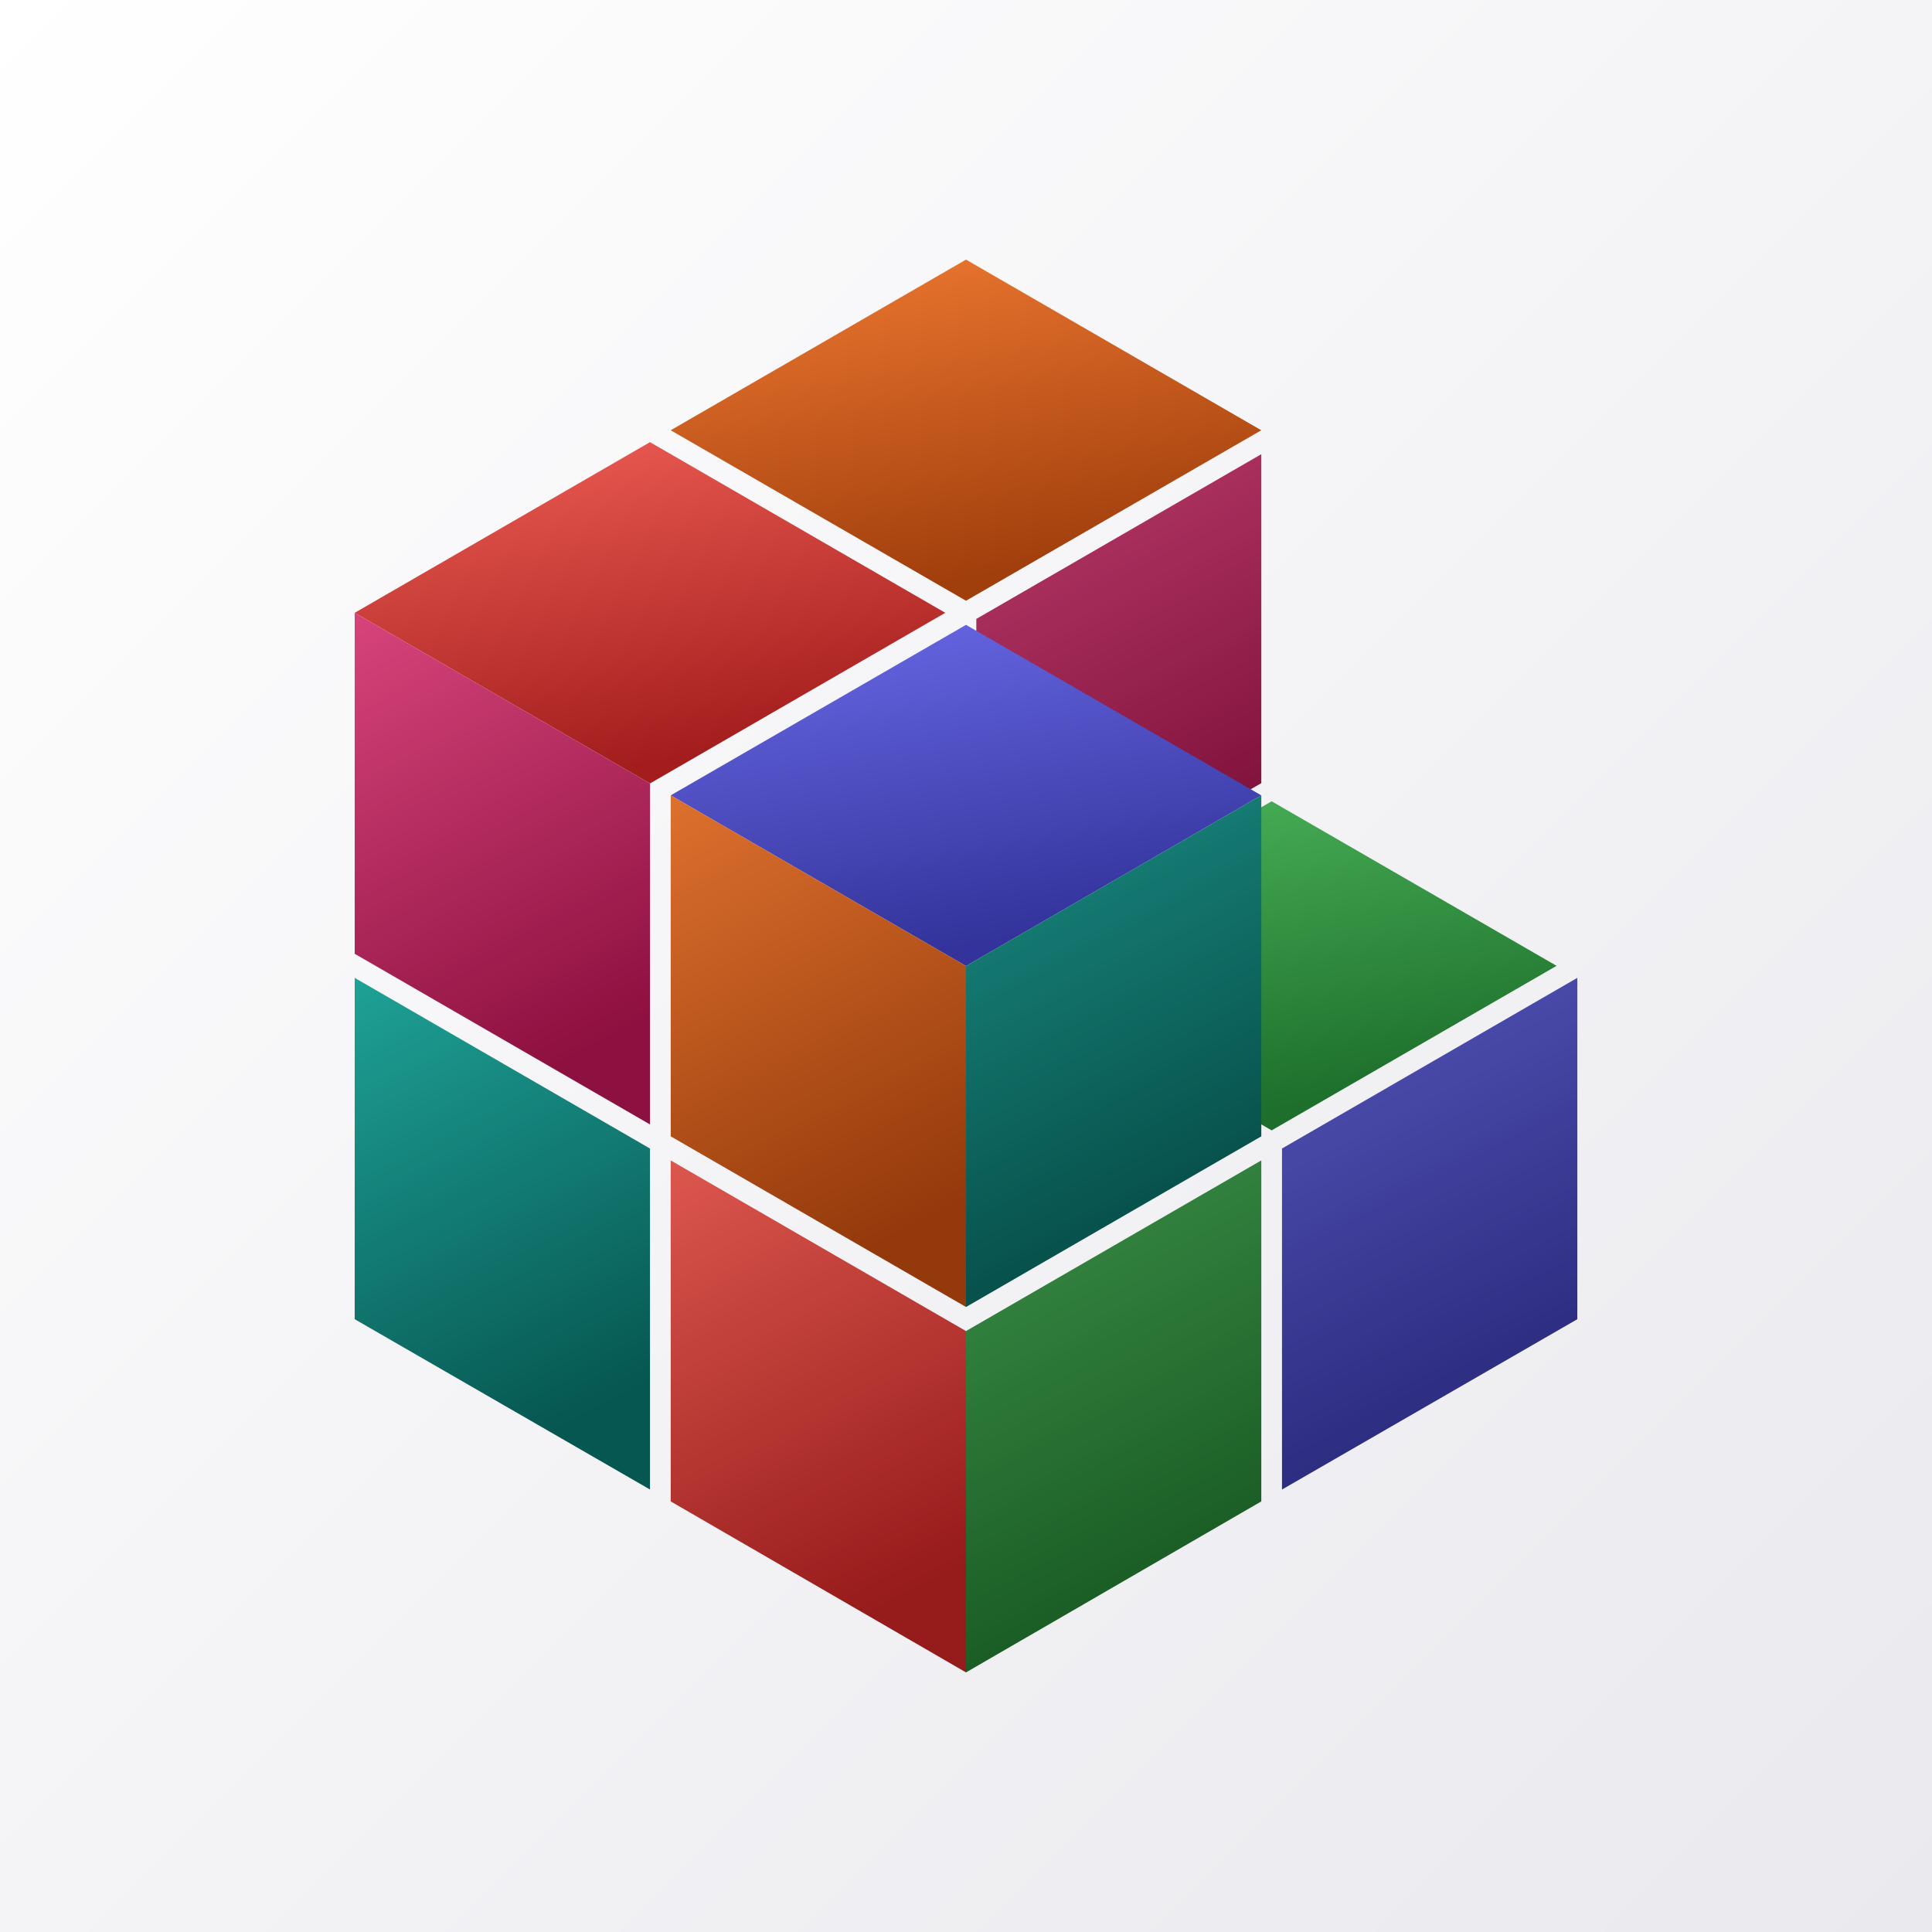
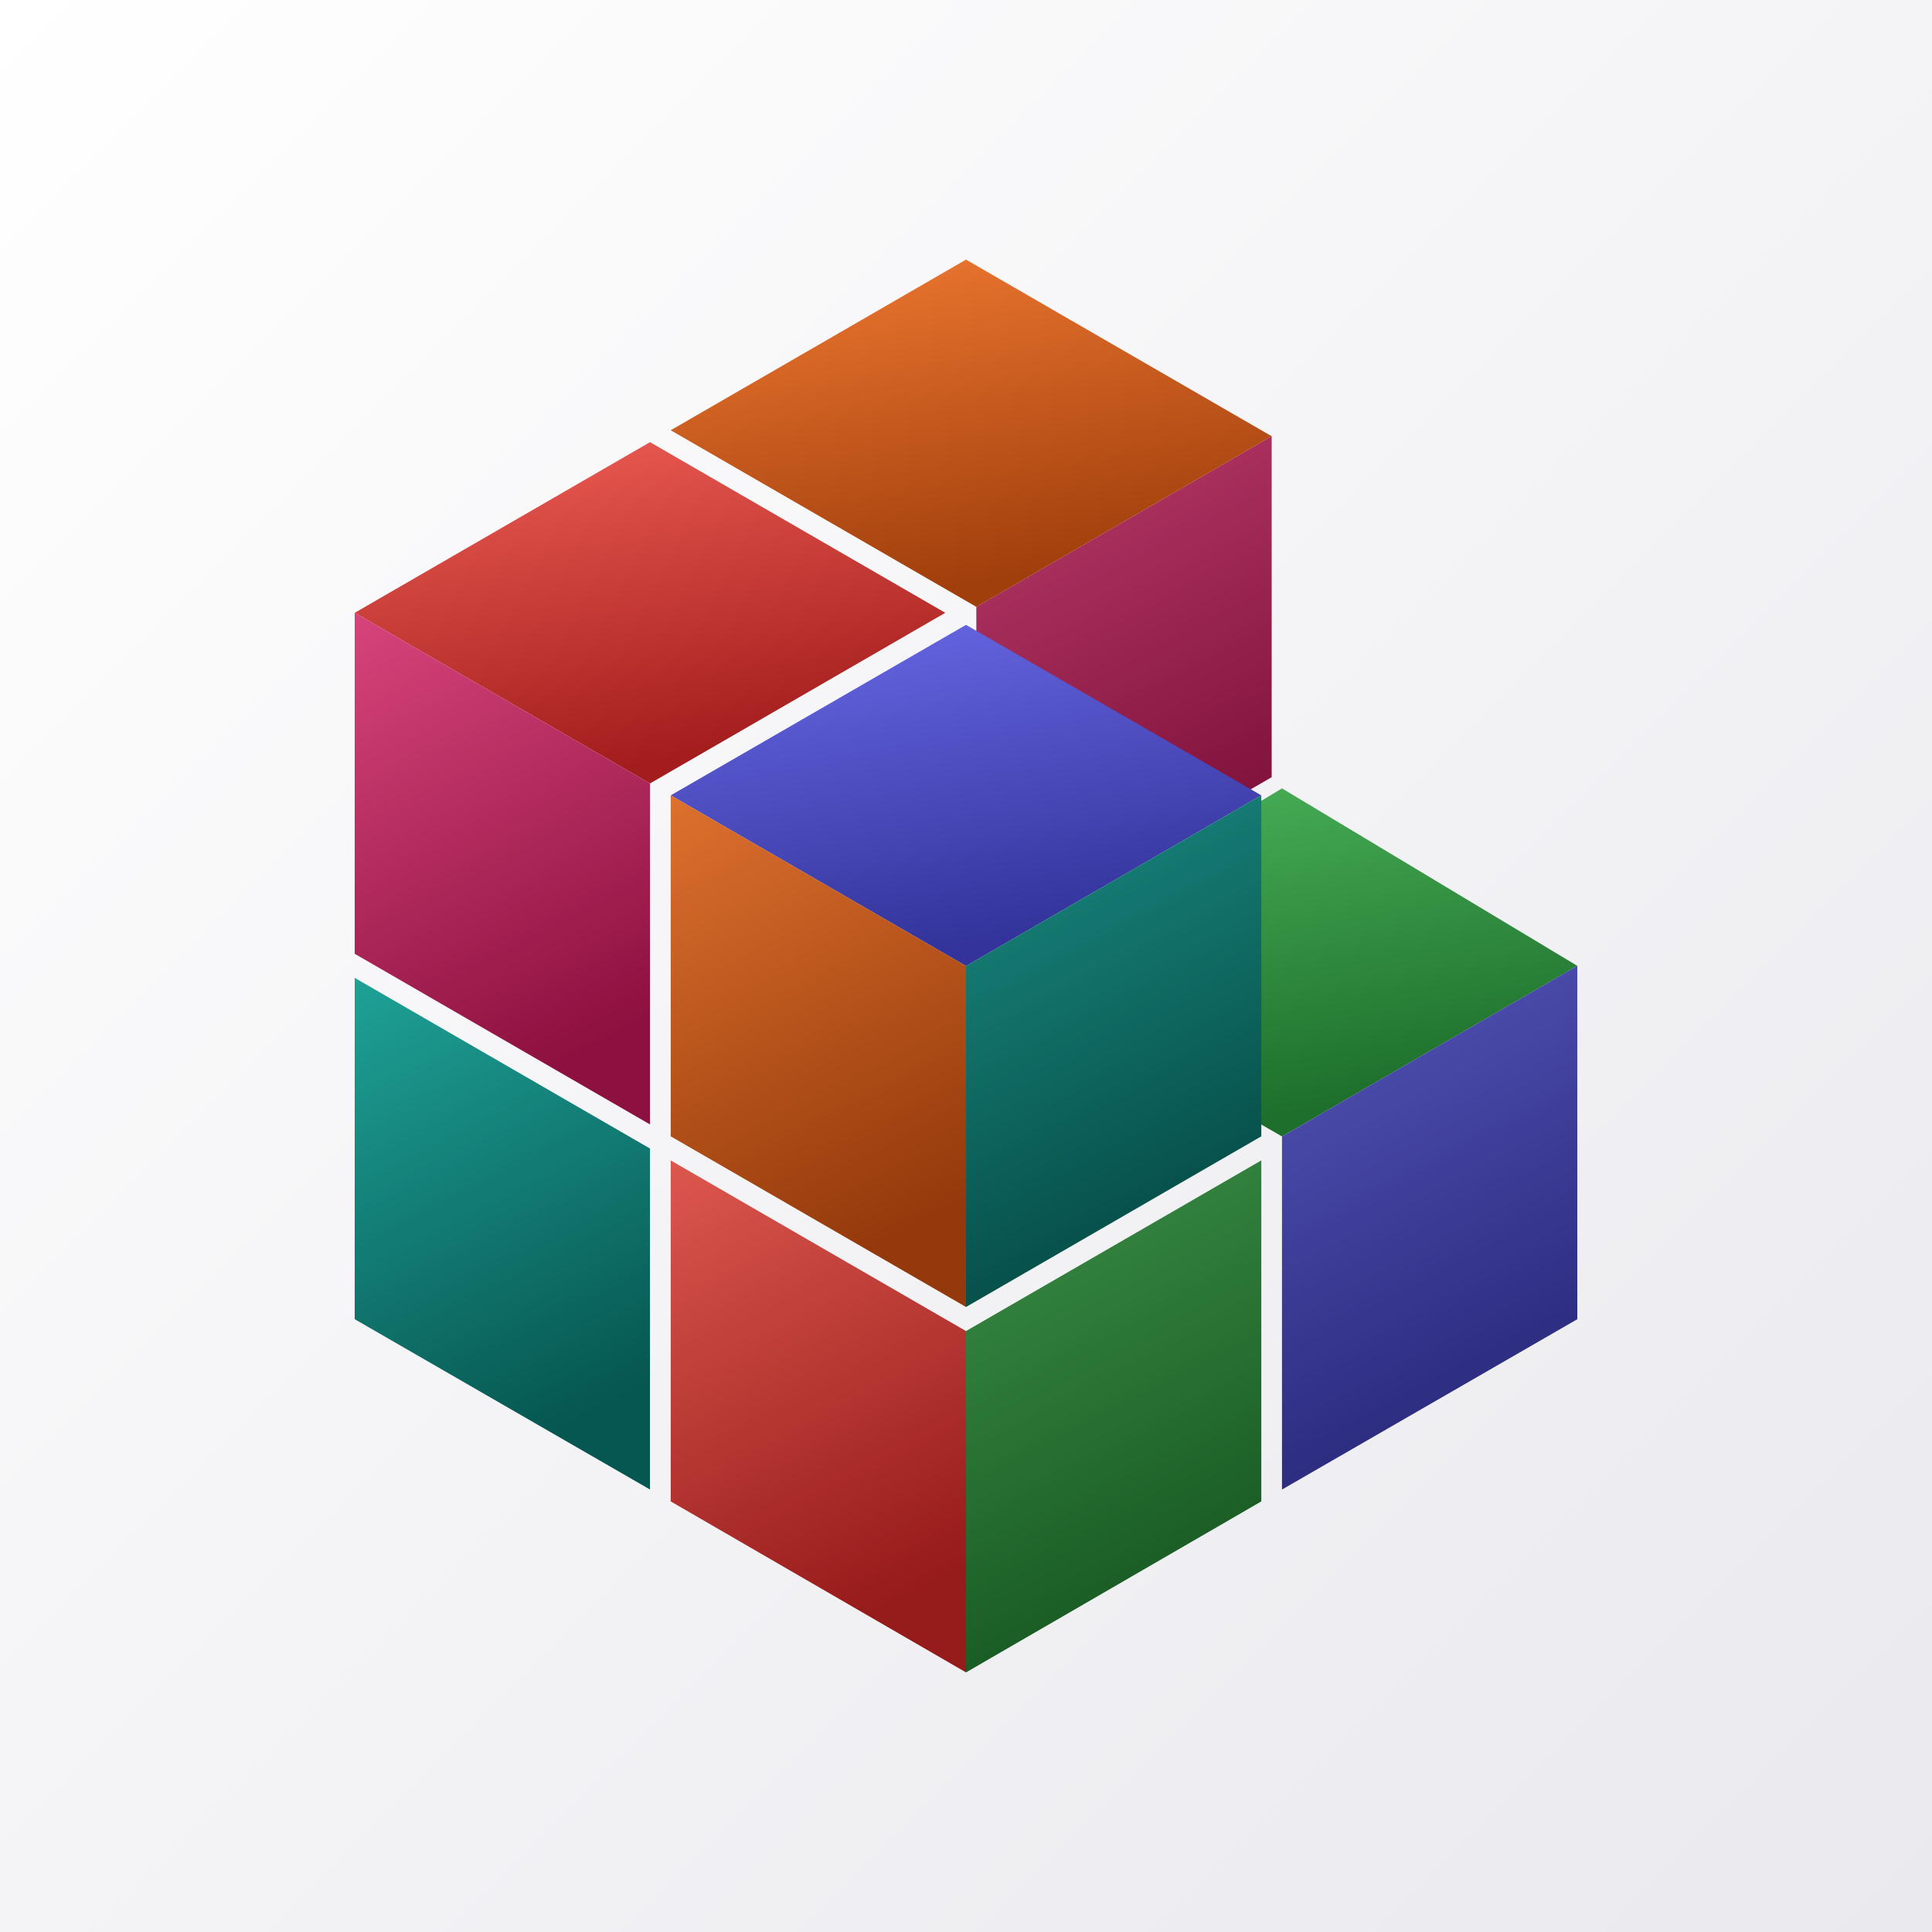
<svg xmlns="http://www.w3.org/2000/svg" width="1024" height="1024" viewBox="0 0 1024 1024">
  <defs>
    <linearGradient id="bg" x1="0" y1="0" x2="1" y2="1">
      <stop offset="0" stop-color="#FFFFFF" />
      <stop offset="1" stop-color="#E9E9EE" />
    </linearGradient>
    <radialGradient id="glow" cx="0.28" cy="0.18" r="1.0">
      <stop offset="0" stop-color="#FFFFFF" stop-opacity="0.08" />
      <stop offset="0.55" stop-color="#FFFFFF" stop-opacity="0" />
    </radialGradient>
    <linearGradient id="red" x1="0" y1="0" x2="0.3" y2="1">
      <stop offset="0" stop-color="#EF5F55" />
      <stop offset="1" stop-color="#A31D1D" />
    </linearGradient>
    <linearGradient id="orange" x1="0" y1="0" x2="0.3" y2="1">
      <stop offset="0" stop-color="#F07A32" />
      <stop offset="1" stop-color="#A03E0C" />
    </linearGradient>
    <linearGradient id="green" x1="0" y1="0" x2="0.3" y2="1">
      <stop offset="0" stop-color="#4BB35A" />
      <stop offset="1" stop-color="#1D6F2B" />
    </linearGradient>
    <linearGradient id="teal" x1="0" y1="0" x2="0.3" y2="1">
      <stop offset="0" stop-color="#21AFA3" />
      <stop offset="1" stop-color="#075E58" />
    </linearGradient>
    <linearGradient id="indigo" x1="0" y1="0" x2="0.3" y2="1">
      <stop offset="0" stop-color="#6A6AE8" />
      <stop offset="1" stop-color="#33339B" />
    </linearGradient>
    <linearGradient id="pink" x1="0" y1="0" x2="0.3" y2="1">
      <stop offset="0" stop-color="#E94A86" />
      <stop offset="1" stop-color="#991245" />
    </linearGradient>
  </defs>
  <rect width="1024" height="1024" fill="url(#bg)" />
  <g transform="translate(51.2 51.2) scale(0.9)">
-     <polygon points="692,415 859.8,511.9 692,608.8 524.2,511.9" fill="url(#green)" />
-     <polygon points="685.9,210.6 518.1,307.6 518.1,501.3 685.9,404.3" fill="url(#pink)" />
-     <polygon points="685.9,210.6 518.1,307.6 518.1,501.3 685.9,404.3" fill="#000000" opacity="0.20" />
-     <polygon points="512,96 685.9,196.5 512,296.9 338.1,196.5" fill="url(#orange)" />
+     <polygon points="698.1,407.4 872,511.9 698.1,612.4 524.2,511.9" fill="url(#green)" />
+     <polygon points="692,200 518.1,300.5 518.1,501.3 692,400.8" fill="url(#pink)" />
+     <polygon points="692,200 518.1,300.5 518.1,501.3 692,400.8" fill="#000000" opacity="0.20" />
+     <polygon points="512,96 692,200 518.1,300.5 338.1,196.5" fill="url(#orange)" />
    <polygon points="325.9,203.5 499.8,304 325.9,404.5 152,304" fill="url(#red)" />
    <polygon points="512,311.1 685.9,411.5 512,512 338.1,411.5" fill="url(#indigo)" />
    <polygon points="685.9,411.5 512,512 512,712.8 685.9,612.3" fill="url(#teal)" />
-     <polygon points="872,519 698.1,619.5 698.1,820.3 872,720" fill="url(#indigo)" />
+     <polygon points="872,511.9 698.1,612.4 698.1,820.3 872,720" fill="url(#indigo)" />
    <polygon points="685.9,626.5 512,727 512,928 685.9,827.3" fill="url(#green)" />
    <polygon points="152,304 325.9,404.5 325.9,605.3 152,504.8" fill="url(#pink)" />
    <polygon points="338.1,411.5 512,512 512,712.8 338.1,612.3" fill="url(#orange)" />
    <polygon points="152,519 325.9,619.5 325.9,820.3 152,720" fill="url(#teal)" />
    <polygon points="338.1,626.5 512,727 512,928 338.1,827.3" fill="url(#red)" />
    <polygon points="685.9,411.5 512,512 512,712.8 685.9,612.3" fill="#000000" opacity="0.20" />
-     <polygon points="872,519 698.1,619.5 698.1,820.3 872,720" fill="#000000" opacity="0.20" />
+     <polygon points="872,511.9 698.1,612.4 698.1,820.3 872,720" fill="#000000" opacity="0.20" />
    <polygon points="685.9,626.5 512,727 512,928 685.9,827.3" fill="#000000" opacity="0.20" />
    <polygon points="152,304 325.9,404.5 325.9,605.3 152,504.8" fill="#000000" opacity="0.08" />
    <polygon points="338.1,411.5 512,512 512,712.8 338.1,612.3" fill="#000000" opacity="0.08" />
    <polygon points="152,519 325.9,619.5 325.9,820.3 152,720" fill="#000000" opacity="0.08" />
    <polygon points="338.1,626.5 512,727 512,928 338.1,827.3" fill="#000000" opacity="0.08" />
  </g>
</svg>
